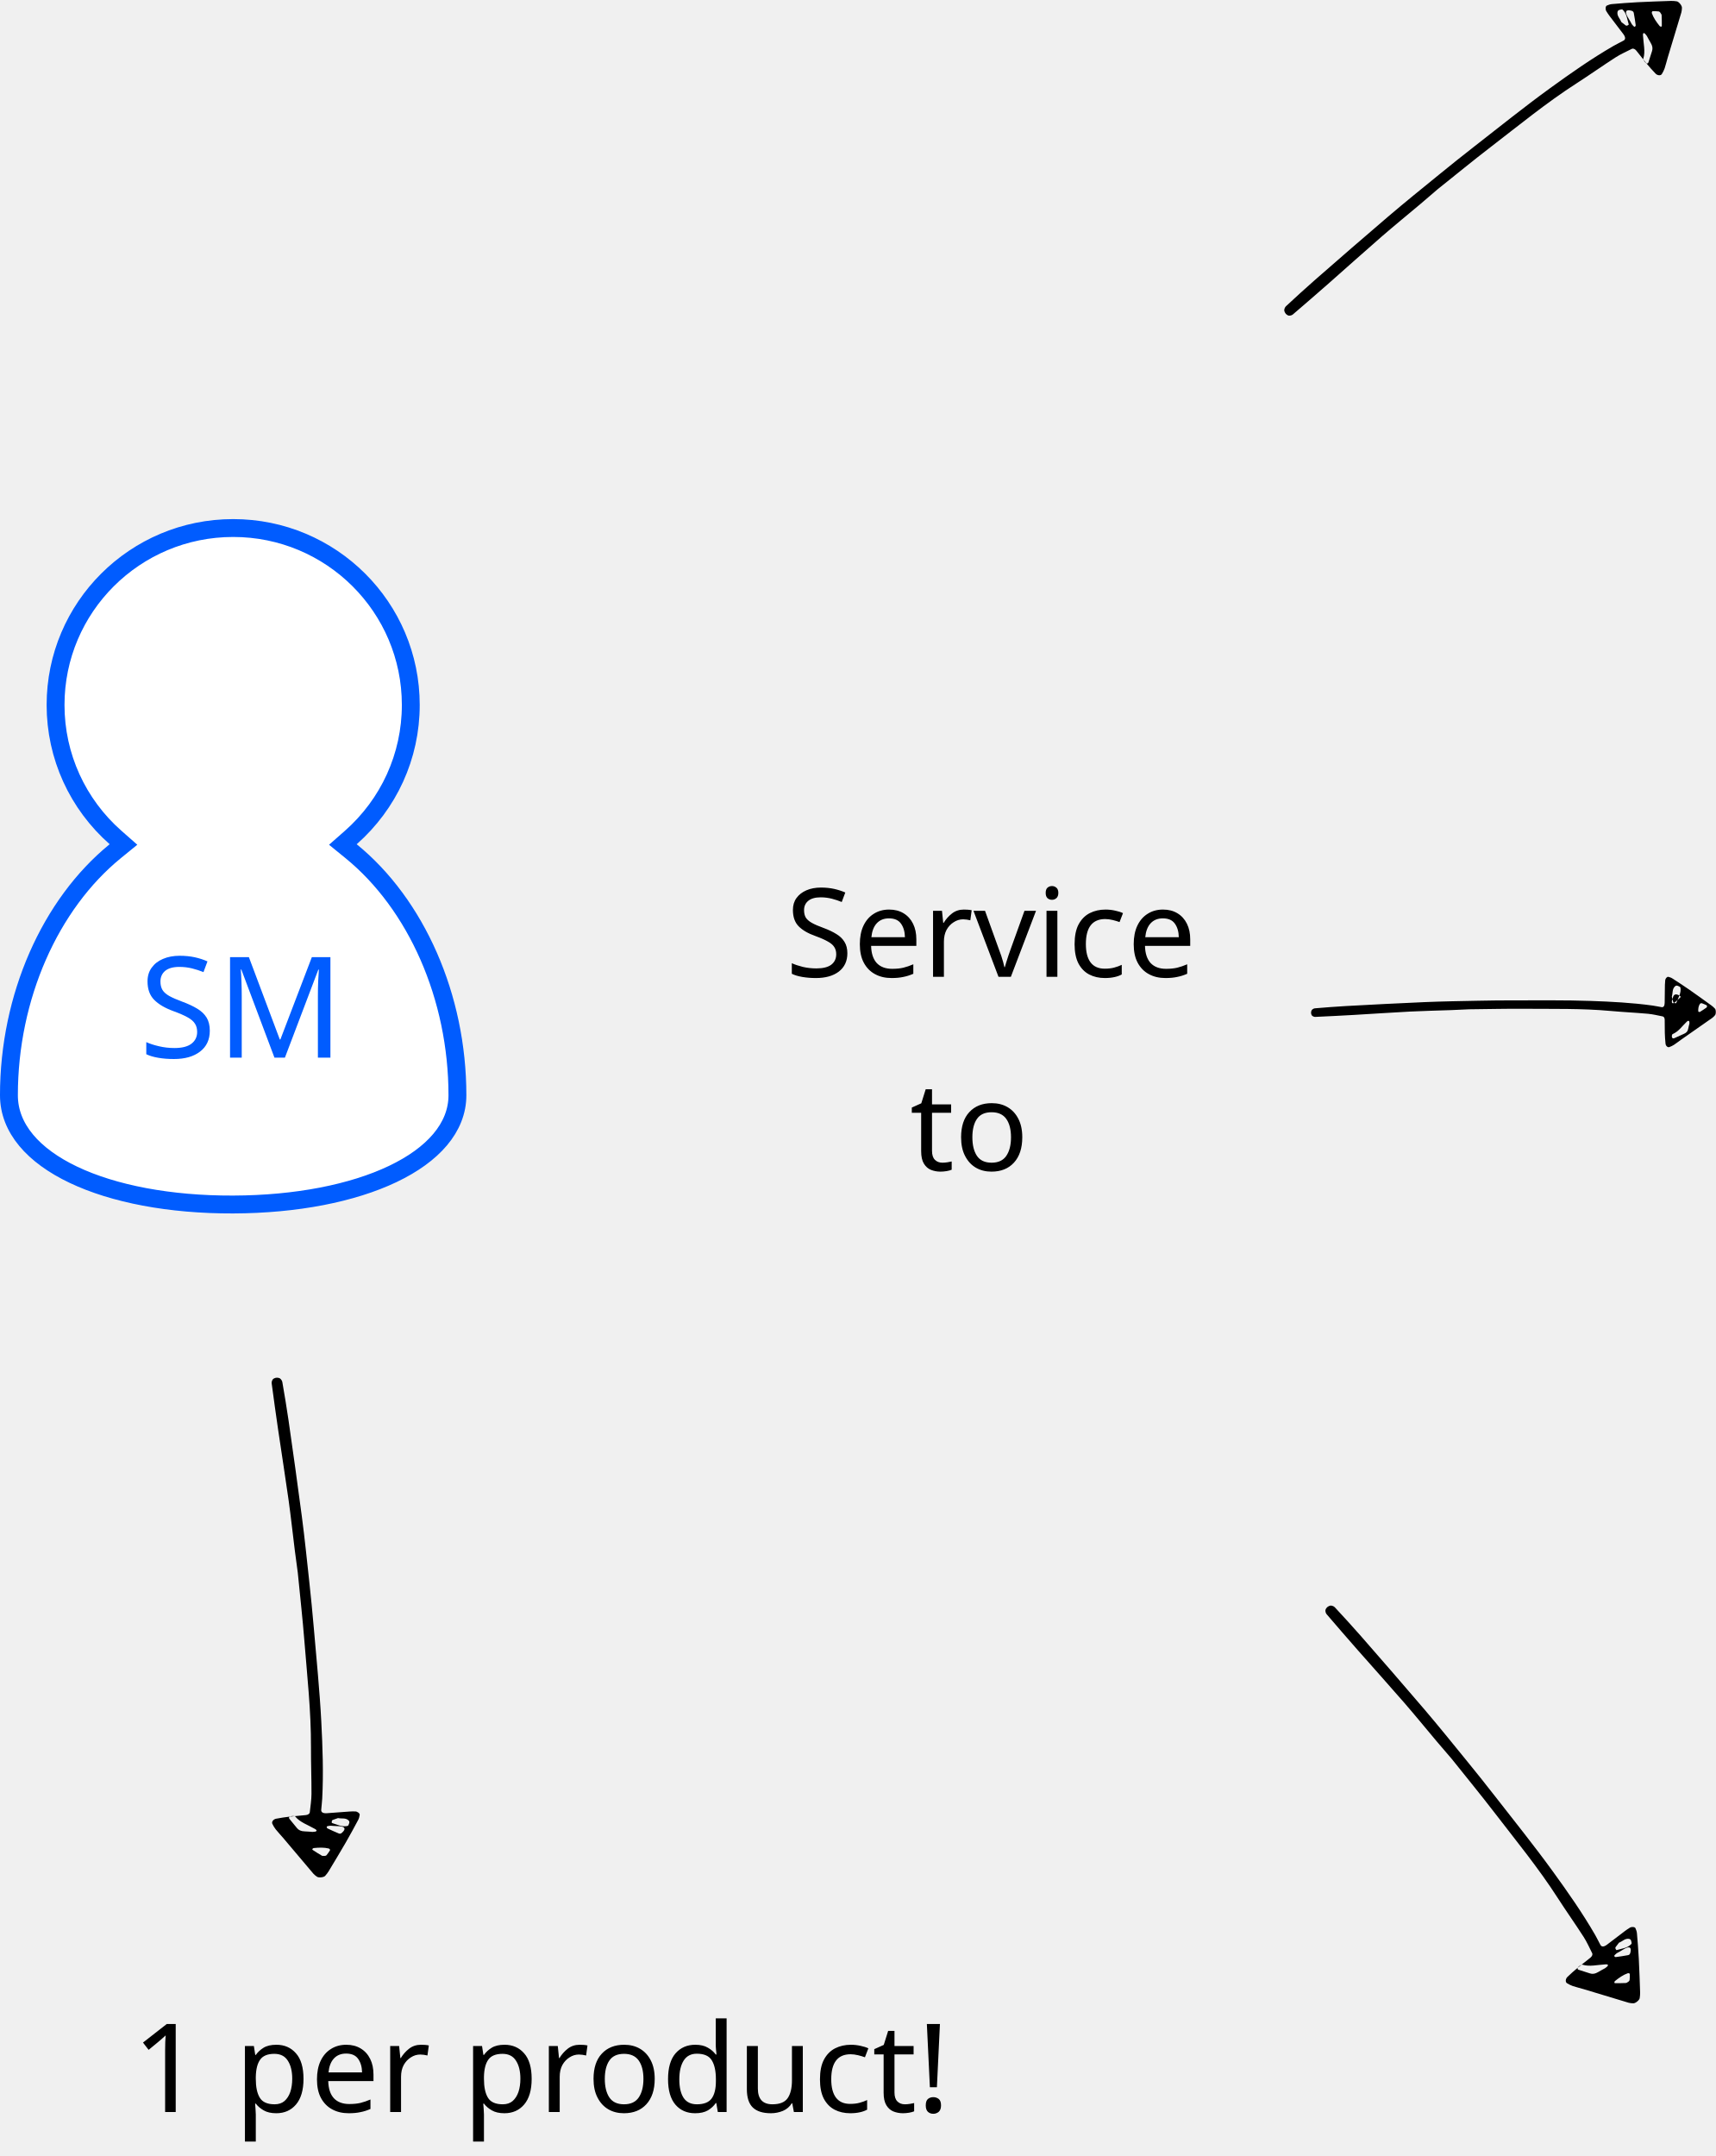
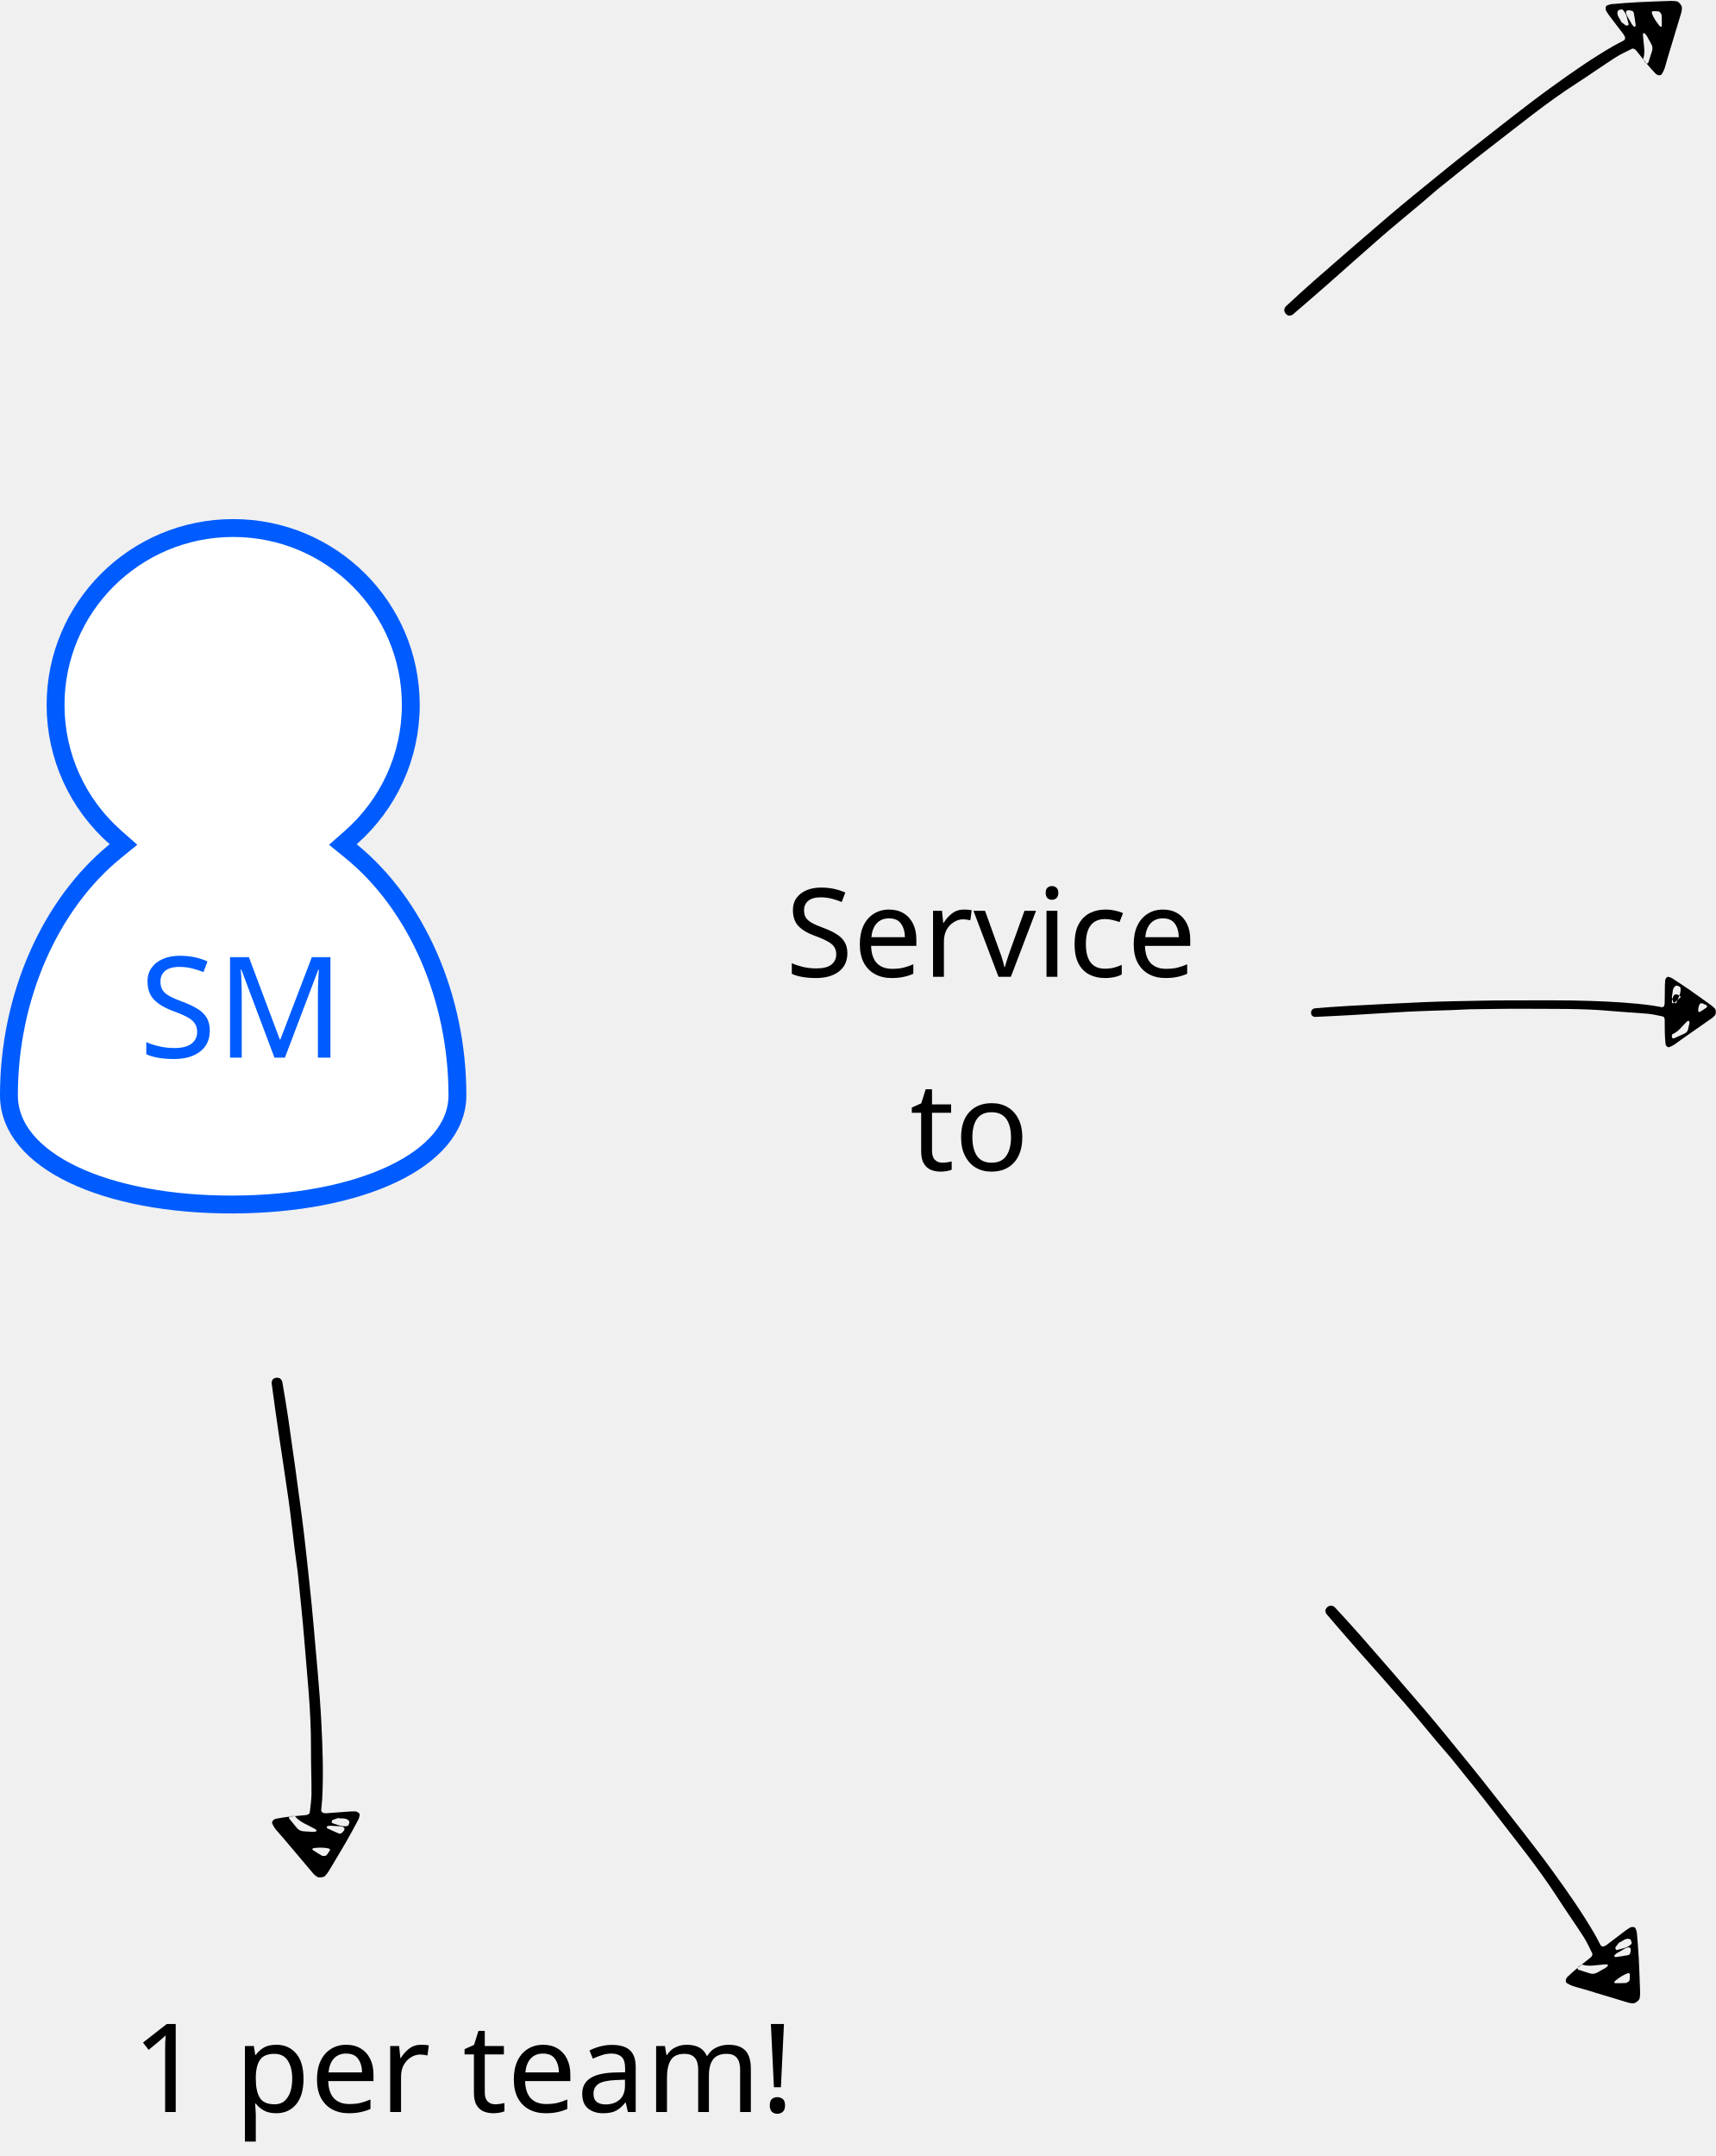
<svg xmlns="http://www.w3.org/2000/svg" width="195px" height="245px" viewBox="0 0 195 245" version="1.1">
  <g id="Dynamic-Scrum" stroke="none" stroke-width="1" fill="none" fill-rule="evenodd">
    <g id="Scrum-Master" transform="translate(-259, -257)">
      <g id="Img-Prev" transform="translate(258, 210)">
        <g id="First-Img" transform="translate(0.500349, 43)">
-           <text id="1-per-product!" font-family="Noteworthy-Light, Noteworthy" font-size="14" font-weight="300" fill="#000000">
-             <tspan x="15.5" y="244">1 per product!</tspan>
+           <text id="1-per-team!" font-family="Noteworthy-Light, Noteworthy" font-size="14" font-weight="300" fill="#000000">
+             <tspan x="15.5" y="244">1 per team!</tspan>
          </text>
          <path d="M56.459,186.435 C56.497,186.588 56.554,186.834 56.626,187.076 C56.637,187.115 56.712,187.155 56.771,187.173 C56.824,187.19 56.947,187.188 56.951,187.178 C57.18,186.596 57.551,186.03 57.438,185.406 C57.425,185.335 57.259,185.265 57.145,185.216 C56.988,185.149 56.879,185.199 56.78,185.307 C56.487,185.626 56.589,185.995 56.459,186.435 M57.303,187.03 C57.266,187.265 57.243,187.335 57.247,187.399 C57.255,187.53 57.252,187.707 57.301,187.774 C57.342,187.828 57.482,187.798 57.525,187.724 C57.764,187.328 57.99,186.912 58.212,186.491 C58.281,186.359 58.24,186.238 58.157,186.128 C57.772,185.619 57.493,185.706 57.388,186.382 C57.346,186.652 57.316,186.927 57.303,187.03 M60.611,188.275 C60.594,188.219 60.586,188.136 60.558,188.111 C60.381,187.948 60.206,187.78 60.018,187.656 C59.967,187.622 59.839,187.703 59.81,187.786 C59.63,188.312 59.604,188.893 59.612,189.479 C59.613,189.529 59.651,189.596 59.682,189.621 C59.716,189.647 59.778,189.662 59.802,189.631 C60.058,189.306 60.315,188.978 60.558,188.629 C60.604,188.562 60.595,188.396 60.611,188.275 M57.773,189.458 C57.773,189.221 57.794,189.037 57.672,188.986 C57.62,188.965 57.533,189.047 57.484,189.117 C56.962,189.858 56.556,190.799 55.866,191.251 C55.773,191.311 55.745,191.713 55.807,191.857 C55.884,192.035 55.992,191.992 56.093,191.924 C56.456,191.68 56.815,191.425 57.179,191.183 C57.429,191.018 57.588,190.759 57.635,190.336 C57.672,190.013 57.734,189.697 57.773,189.458 M28.287,188.557 C27.703,188.584 26.705,188.637 25.707,188.674 C23.787,188.746 21.867,188.782 19.948,188.881 C17.3,189.019 14.653,189.207 12.006,189.361 C10.202,189.467 8.398,189.556 6.594,189.638 C6.448,189.645 6.286,189.581 6.158,189.479 C6.077,189.414 6.005,189.217 6,189.074 C5.995,188.927 6.049,188.714 6.126,188.636 C6.246,188.514 6.405,188.432 6.55,188.419 C8.007,188.3 9.464,188.177 10.922,188.097 C14.606,187.897 18.291,187.696 21.976,187.54 C24.471,187.434 26.967,187.395 29.463,187.344 C31.191,187.309 32.92,187.288 34.648,187.291 C38.22,187.299 41.794,187.245 45.364,187.371 C48.281,187.474 51.199,187.622 54.107,188.03 C54.527,188.088 54.945,188.187 55.364,188.254 C55.632,188.298 55.788,188.087 55.797,187.655 C55.814,186.798 55.816,185.941 55.83,185.085 C55.834,184.858 55.851,184.631 55.877,184.408 C55.904,184.171 56.151,183.904 56.313,183.948 C56.499,183.999 56.691,184.053 56.862,184.164 C57.671,184.691 58.478,185.222 59.277,185.781 C60.318,186.511 61.351,187.267 62.385,188.019 C62.556,188.144 62.72,188.298 62.874,188.464 C63.037,188.639 63.043,189.212 62.888,189.396 C62.769,189.537 62.645,189.678 62.509,189.774 C61.053,190.806 59.595,191.828 58.139,192.856 C57.793,193.101 57.456,193.376 57.106,193.607 C56.897,193.745 56.674,193.84 56.452,193.926 C56.231,194.011 55.951,193.772 55.917,193.445 C55.865,192.94 55.832,192.428 55.817,191.917 C55.799,191.291 55.818,190.662 55.801,190.036 C55.794,189.798 55.69,189.604 55.517,189.57 C54.832,189.436 54.149,189.261 53.461,189.198 C51.698,189.037 49.932,188.955 48.169,188.793 C44.102,188.418 40.03,188.52 35.959,188.486 C33.54,188.466 31.12,188.528 28.287,188.557" id="Fill-61-Copy-2" fill="#000000" transform="translate(34.5, 188.9434) rotate(-275) translate(-34.5, -188.9434) " />
          <g id="UI-/-Icons-/-scrum_master" transform="translate(0.499651, 62)">
            <g id="Group-2-Copy-2">
              <path d="M26.5,2.003 C15.351,2.003 6.315,11.005 6.315,22.108 C6.315,27.947 8.827,33.379 13.133,37.171 L14.033,37.963 L13.104,38.72 C5.695,44.756 1.015,55.286 1.015,66.459 C1.015,73.956 12.065,78.922 26.497,78.876 C40.883,78.83 51.985,73.816 51.985,66.459 C51.985,55.286 47.304,44.756 39.896,38.722 L38.966,37.965 L39.866,37.173 C44.173,33.379 46.685,27.947 46.685,22.108 C46.685,11.005 37.649,2.003 26.5,2.003 Z" id="Path" stroke="#005CFF" stroke-width="2.031" fill="#FFFFFF" fill-rule="nonzero" />
              <text id="SM" font-family="Noteworthy-Light, Noteworthy" font-size="16" font-weight="300" fill="#005CFF">
                <tspan x="15.811" y="62.185">SM</tspan>
              </text>
            </g>
          </g>
          <text id="Service-to" font-family="Noteworthy-Light, Noteworthy" font-size="14" font-weight="300" fill="#000000">
            <tspan x="89.768" y="115">Service </tspan>
            <tspan x="103.908" y="137">to</tspan>
          </text>
          <g id="Arrows---Service-to" transform="translate(142.4997, 0)" fill="#000000">
            <path d="M48.459,19.491 C48.497,19.645 48.554,19.89 48.626,20.133 C48.637,20.171 48.712,20.211 48.771,20.23 C48.824,20.246 48.947,20.245 48.951,20.235 C49.18,19.652 49.551,19.087 49.438,18.463 C49.425,18.391 49.259,18.321 49.145,18.273 C48.988,18.206 48.879,18.256 48.78,18.363 C48.487,18.682 48.589,19.051 48.459,19.491 M49.303,20.086 C49.266,20.322 49.243,20.391 49.247,20.456 C49.255,20.587 49.252,20.764 49.301,20.83 C49.342,20.885 49.482,20.854 49.525,20.781 C49.764,20.385 49.99,19.969 50.212,19.547 C50.281,19.415 50.24,19.295 50.157,19.185 C49.772,18.676 49.493,18.762 49.388,19.439 C49.346,19.709 49.316,19.984 49.303,20.086 M52.611,21.332 C52.594,21.276 52.586,21.193 52.558,21.167 C52.381,21.004 52.206,20.836 52.018,20.713 C51.967,20.679 51.839,20.759 51.81,20.842 C51.63,21.368 51.604,21.95 51.612,22.535 C51.613,22.585 51.651,22.653 51.682,22.678 C51.716,22.704 51.778,22.718 51.802,22.688 C52.058,22.362 52.315,22.035 52.558,21.686 C52.604,21.618 52.595,21.452 52.611,21.332 M49.773,22.515 C49.773,22.278 49.794,22.093 49.672,22.043 C49.62,22.022 49.533,22.103 49.484,22.174 C48.962,22.915 48.556,23.855 47.866,24.307 C47.773,24.368 47.745,24.77 47.807,24.913 C47.884,25.092 47.992,25.049 48.093,24.98 C48.456,24.736 48.815,24.481 49.179,24.24 C49.429,24.075 49.588,23.815 49.635,23.393 C49.672,23.07 49.734,22.753 49.773,22.515 M20.287,21.614 C19.703,21.641 18.705,21.694 17.707,21.731 C15.787,21.802 13.867,21.839 11.948,21.938 C9.3,22.075 6.653,22.264 4.006,22.418 C2.202,22.524 0.398,22.612 -1.406,22.695 C-1.552,22.701 -1.714,22.638 -1.842,22.535 C-1.923,22.47 -1.995,22.274 -2,22.131 C-2.005,21.984 -1.951,21.771 -1.874,21.693 C-1.754,21.571 -1.595,21.488 -1.45,21.476 C0.007,21.357 1.464,21.233 2.922,21.154 C6.606,20.953 10.291,20.753 13.976,20.597 C16.471,20.491 18.967,20.451 21.463,20.401 C23.191,20.365 24.92,20.344 26.648,20.348 C30.22,20.355 33.794,20.302 37.364,20.428 C40.281,20.531 43.199,20.679 46.107,21.086 C46.527,21.145 46.945,21.244 47.364,21.311 C47.632,21.354 47.788,21.144 47.797,20.712 C47.814,19.855 47.816,18.998 47.83,18.141 C47.834,17.915 47.851,17.688 47.877,17.465 C47.904,17.228 48.151,16.961 48.313,17.005 C48.499,17.055 48.691,17.109 48.862,17.221 C49.671,17.748 50.478,18.278 51.277,18.838 C52.318,19.568 53.351,20.323 54.385,21.076 C54.556,21.201 54.72,21.355 54.874,21.52 C55.037,21.695 55.043,22.269 54.888,22.452 C54.769,22.593 54.645,22.734 54.509,22.831 C53.053,23.863 51.595,24.885 50.139,25.913 C49.793,26.158 49.456,26.433 49.106,26.664 C48.897,26.802 48.674,26.897 48.452,26.983 C48.231,27.068 47.951,26.828 47.917,26.501 C47.865,25.996 47.832,25.485 47.817,24.974 C47.799,24.348 47.818,23.719 47.801,23.092 C47.794,22.855 47.69,22.661 47.517,22.627 C46.832,22.493 46.149,22.317 45.461,22.254 C43.698,22.093 41.932,22.012 40.169,21.85 C36.102,21.475 32.03,21.577 27.959,21.543 C25.54,21.523 23.12,21.584 20.287,21.614" id="Fill-61-Copy-2" transform="translate(26.5, 22) rotate(-398) translate(-26.5, -22) " />
            <path d="M48,117.249 C48.038,117.403 48.095,117.648 48.167,117.891 C48.178,117.929 48.253,117.969 48.312,117.987 C48.365,118.004 48.488,118.003 48.492,117.992 C48.721,117.41 49.092,116.845 48.979,116.221 C48.966,116.149 48.8,116.079 48.686,116.03 C48.529,115.963 48.42,116.013 48.322,116.121 C48.028,116.44 48.13,116.809 48,117.249 M48.057,117.614 C48.019,117.732 47.997,117.767 48,117.799 C48.008,117.864 48.005,117.953 48.054,117.986 C48.095,118.013 48.235,117.998 48.279,117.961 C48.517,117.763 48.743,117.555 48.965,117.345 C49.034,117.279 48.993,117.218 48.91,117.163 C48.525,116.909 48.246,116.952 48.141,117.29 C48.099,117.425 48.07,117.563 48.057,117.614 M52,118.313 C51.983,118.285 51.975,118.244 51.947,118.231 C51.771,118.15 51.595,118.066 51.408,118.004 C51.356,117.987 51.228,118.027 51.2,118.069 C51.019,118.332 50.994,118.622 51.001,118.915 C51.002,118.94 51.04,118.974 51.072,118.986 C51.106,118.999 51.168,119.007 51.192,118.991 C51.448,118.829 51.704,118.665 51.947,118.49 C51.994,118.457 51.984,118.374 52,118.313 M49.999,120.317 C49.999,120.159 50.02,120.036 49.898,120.002 C49.846,119.988 49.759,120.043 49.71,120.089 C49.188,120.584 48.782,121.211 48.092,121.512 C47.999,121.552 47.971,121.82 48.033,121.916 C48.11,122.035 48.218,122.006 48.319,121.96 C48.682,121.798 49.042,121.628 49.405,121.467 C49.655,121.357 49.814,121.184 49.861,120.902 C49.898,120.687 49.96,120.476 49.999,120.317 M24.986,118.691 C24.514,118.712 23.709,118.755 22.904,118.785 C21.355,118.842 19.805,118.871 18.256,118.95 C16.119,119.06 13.983,119.211 11.847,119.334 C10.391,119.419 8.935,119.49 7.479,119.556 C7.362,119.561 7.231,119.51 7.127,119.428 C7.062,119.376 7.004,119.219 7,119.105 C6.996,118.987 7.04,118.817 7.102,118.754 C7.198,118.657 7.327,118.591 7.444,118.581 C8.62,118.485 9.796,118.387 10.972,118.323 C13.946,118.163 16.919,118.002 19.893,117.877 C21.906,117.793 23.921,117.761 25.935,117.721 C27.33,117.692 28.725,117.675 30.12,117.678 C33.002,117.684 35.886,117.641 38.768,117.742 C41.121,117.825 43.477,117.943 45.823,118.269 C46.162,118.316 46.499,118.395 46.838,118.449 C47.054,118.483 47.18,118.315 47.187,117.969 C47.201,117.284 47.202,116.598 47.214,115.913 C47.217,115.732 47.231,115.55 47.251,115.372 C47.273,115.182 47.472,114.969 47.603,115.004 C47.753,115.044 47.908,115.087 48.047,115.177 C48.699,115.598 49.351,116.023 49.995,116.47 C50.836,117.054 51.669,117.659 52.504,118.261 C52.642,118.36 52.774,118.484 52.899,118.616 C53.029,118.756 53.034,119.215 52.909,119.362 C52.814,119.475 52.713,119.588 52.603,119.664 C51.429,120.49 50.252,121.308 49.077,122.131 C48.797,122.326 48.526,122.546 48.243,122.731 C48.075,122.841 47.895,122.917 47.716,122.986 C47.538,123.054 47.311,122.863 47.284,122.601 C47.242,122.197 47.215,121.788 47.203,121.379 C47.189,120.878 47.204,120.375 47.19,119.874 C47.185,119.684 47.101,119.529 46.961,119.501 C46.409,119.394 45.857,119.254 45.302,119.203 C43.879,119.075 42.454,119.01 41.031,118.88 C37.749,118.58 34.463,118.662 31.178,118.634 C29.225,118.618 27.272,118.668 24.986,118.691" id="Fill-61-Copy-3" />
            <path d="M48.459,206.491 C48.497,206.645 48.554,206.89 48.626,207.133 C48.637,207.171 48.712,207.211 48.771,207.23 C48.824,207.246 48.947,207.245 48.951,207.235 C49.18,206.652 49.551,206.087 49.438,205.463 C49.425,205.391 49.259,205.321 49.145,205.273 C48.988,205.206 48.879,205.256 48.78,205.363 C48.487,205.682 48.589,206.051 48.459,206.491 M49.303,207.086 C49.266,207.322 49.243,207.391 49.247,207.456 C49.255,207.587 49.252,207.764 49.301,207.83 C49.342,207.885 49.482,207.854 49.525,207.781 C49.764,207.385 49.99,206.969 50.212,206.547 C50.281,206.415 50.24,206.295 50.157,206.185 C49.772,205.676 49.493,205.762 49.388,206.439 C49.346,206.709 49.316,206.984 49.303,207.086 M52.611,208.332 C52.594,208.276 52.586,208.193 52.558,208.167 C52.381,208.004 52.206,207.836 52.018,207.713 C51.967,207.679 51.839,207.759 51.81,207.842 C51.63,208.368 51.604,208.95 51.612,209.535 C51.613,209.585 51.651,209.653 51.682,209.678 C51.716,209.704 51.778,209.718 51.802,209.688 C52.058,209.362 52.315,209.035 52.558,208.686 C52.604,208.618 52.595,208.452 52.611,208.332 M49.773,209.515 C49.773,209.278 49.794,209.093 49.672,209.043 C49.62,209.022 49.533,209.103 49.484,209.174 C48.962,209.915 48.556,210.855 47.866,211.307 C47.773,211.368 47.745,211.77 47.807,211.913 C47.884,212.092 47.992,212.049 48.093,211.98 C48.456,211.736 48.815,211.481 49.179,211.24 C49.429,211.075 49.588,210.815 49.635,210.393 C49.672,210.07 49.734,209.753 49.773,209.515 M20.287,208.614 C19.703,208.641 18.705,208.694 17.707,208.731 C15.787,208.802 13.867,208.839 11.948,208.938 C9.3,209.075 6.653,209.264 4.006,209.418 C2.202,209.524 0.398,209.612 -1.406,209.695 C-1.552,209.701 -1.714,209.638 -1.842,209.535 C-1.923,209.47 -1.995,209.274 -2,209.131 C-2.005,208.984 -1.951,208.771 -1.874,208.693 C-1.754,208.571 -1.595,208.488 -1.45,208.476 C0.007,208.357 1.464,208.233 2.922,208.154 C6.606,207.953 10.291,207.753 13.976,207.597 C16.471,207.491 18.967,207.451 21.463,207.401 C23.191,207.365 24.92,207.344 26.648,207.348 C30.22,207.355 33.794,207.302 37.364,207.428 C40.281,207.531 43.199,207.679 46.107,208.086 C46.527,208.145 46.945,208.244 47.364,208.311 C47.632,208.354 47.788,208.144 47.797,207.712 C47.814,206.855 47.816,205.998 47.83,205.141 C47.834,204.915 47.851,204.688 47.877,204.465 C47.904,204.228 48.151,203.961 48.313,204.005 C48.499,204.055 48.691,204.109 48.862,204.221 C49.671,204.748 50.478,205.278 51.277,205.838 C52.318,206.568 53.351,207.323 54.385,208.076 C54.556,208.201 54.72,208.355 54.874,208.52 C55.037,208.695 55.043,209.269 54.888,209.452 C54.769,209.593 54.645,209.734 54.509,209.831 C53.053,210.863 51.595,211.885 50.139,212.913 C49.793,213.158 49.456,213.433 49.106,213.664 C48.897,213.802 48.674,213.897 48.452,213.983 C48.231,214.068 47.951,213.828 47.917,213.501 C47.865,212.996 47.832,212.485 47.817,211.974 C47.799,211.348 47.818,210.719 47.801,210.092 C47.794,209.855 47.69,209.661 47.517,209.627 C46.832,209.493 46.149,209.317 45.461,209.254 C43.698,209.093 41.932,209.012 40.169,208.85 C36.102,208.475 32.03,208.577 27.959,208.543 C25.54,208.523 23.12,208.584 20.287,208.614" id="Fill-61-Copy-4" transform="translate(26.5, 209) rotate(52) translate(-26.5, -209) " />
          </g>
        </g>
      </g>
    </g>
  </g>
</svg>
